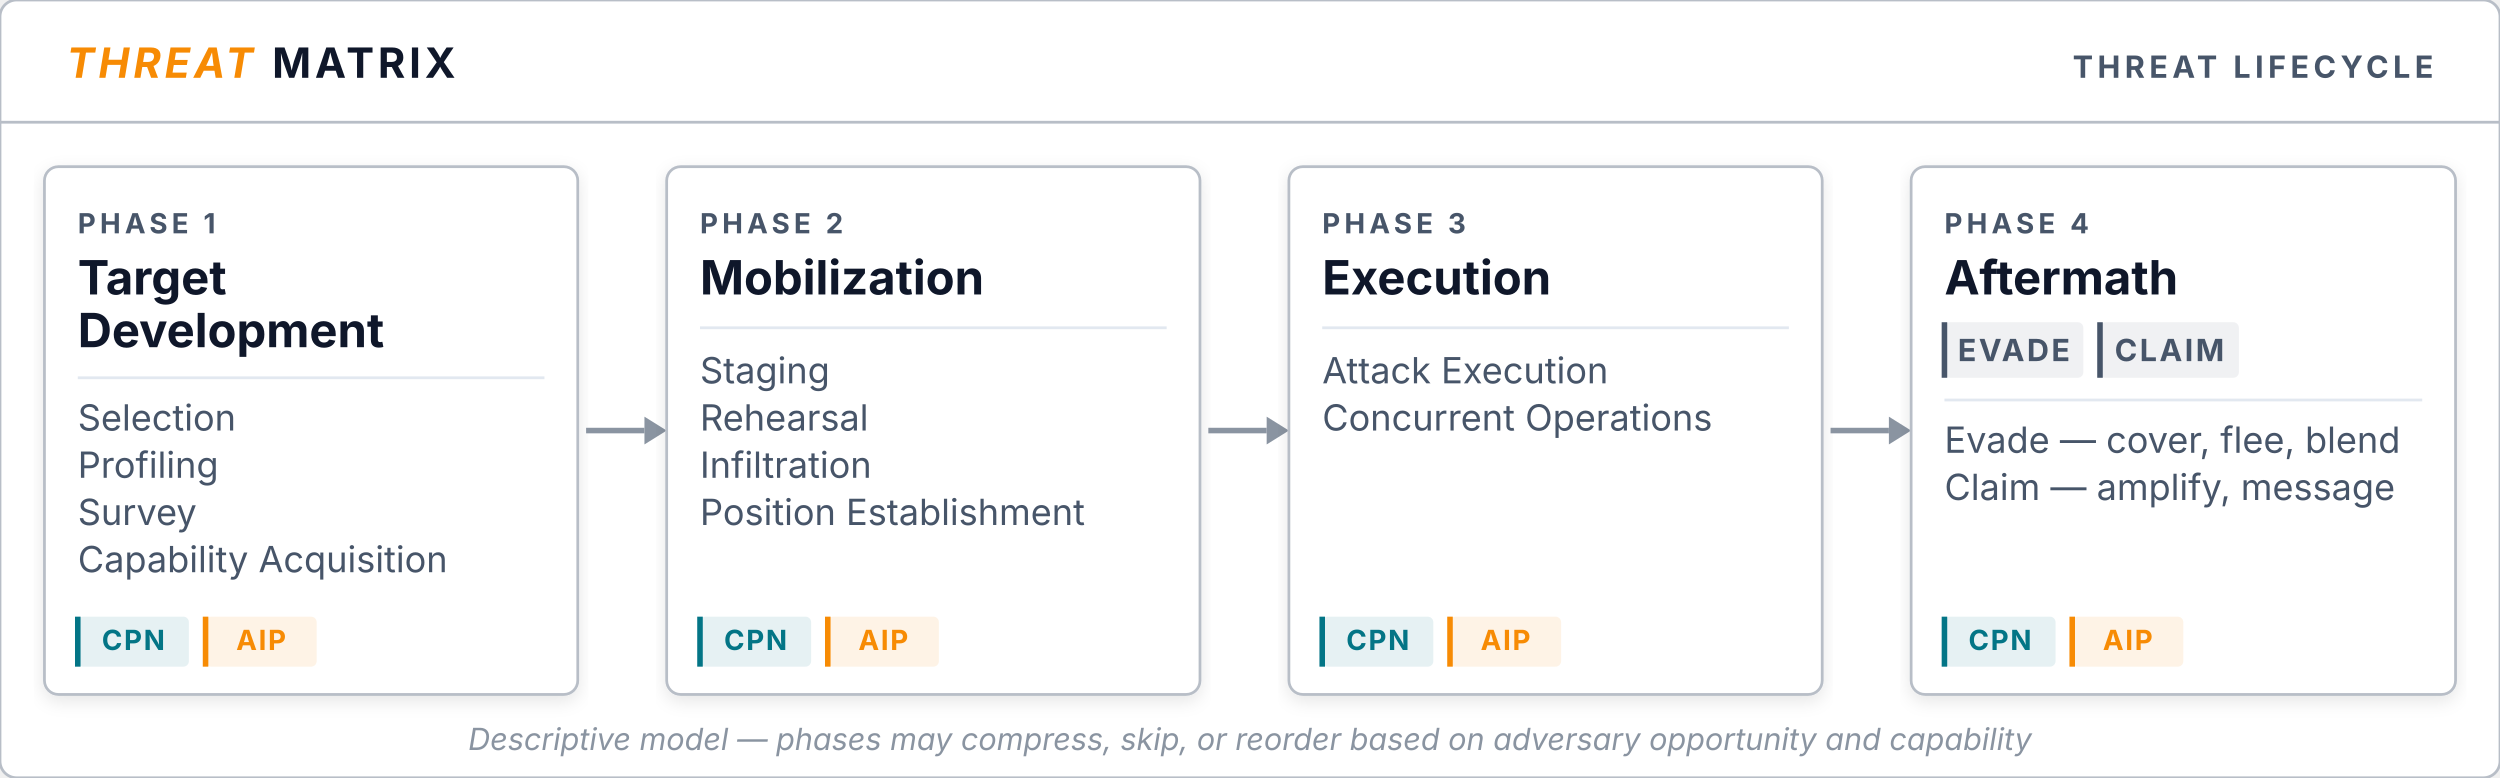
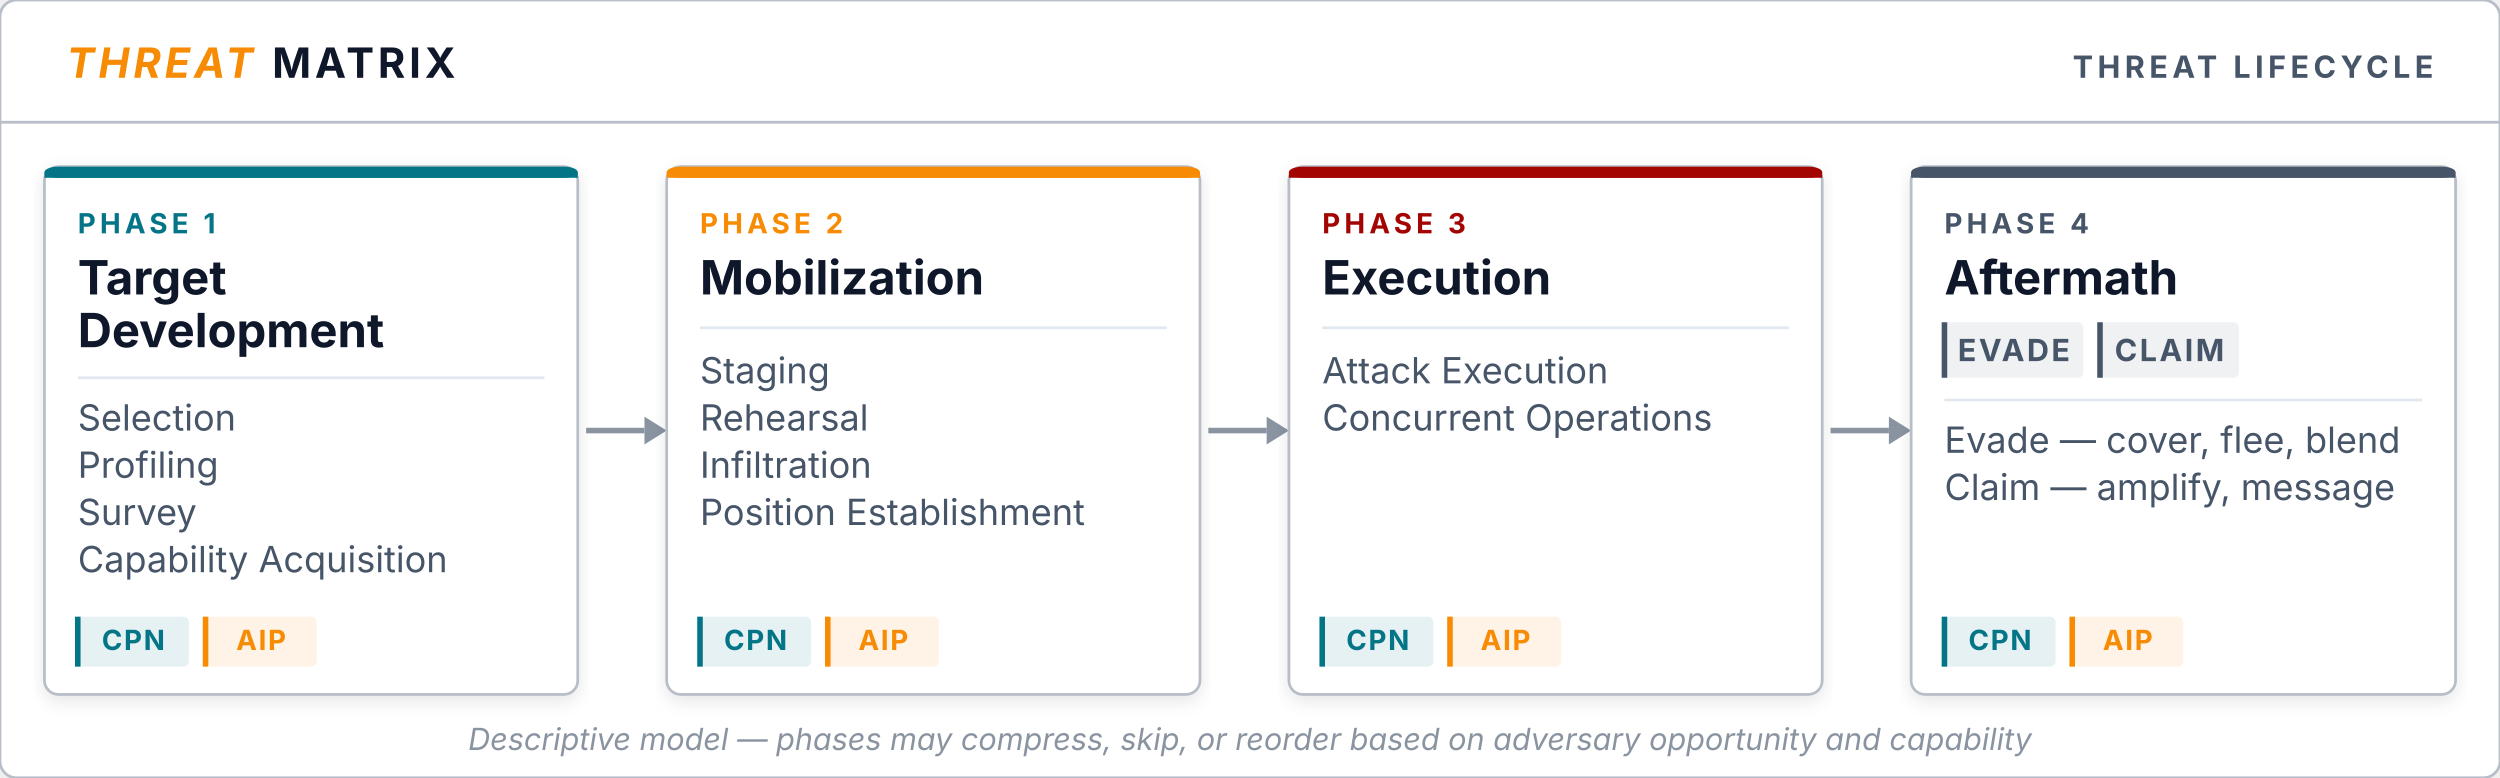
<svg xmlns="http://www.w3.org/2000/svg" viewBox="0 0 900 280" width="900" height="280" font-family="'IBM Plex Sans', system-ui, -apple-system, 'Segoe UI', sans-serif">
  <defs>
    <filter id="cardShadow" x="-2%" y="-5%" width="104%" height="115%">
      <feDropShadow dx="0" dy="2" stdDeviation="3" flood-color="#000000" flood-opacity="0.10" />
    </filter>
  </defs>
  <rect width="900" height="280" fill="#FFFFFF" rx="6" stroke="#B8BEC7" stroke-width="1" />
  <line x1="0" y1="44" x2="900" y2="44" stroke="#B8BEC7" stroke-width="1" />
  <text x="24" y="28" fill="#F78B04" font-size="15" font-weight="700" font-style="italic" letter-spacing="1.4">THREAT</text>
  <text x="98" y="28" fill="#0F172A" font-size="15" font-weight="700" letter-spacing="1.4">MATRIX</text>
  <text x="876" y="28" fill="#475569" font-size="11" font-weight="700" letter-spacing="1.6" text-anchor="end">THREAT LIFECYCLE</text>
  <rect x="16" y="60" width="192" height="190" fill="#FFFFFF" rx="5" stroke="#B8BEC7" stroke-width="1" filter="url(#cardShadow)" />
-   <text x="28" y="84" fill="#475569" font-size="10" font-weight="700" letter-spacing="1.5">PHASE 1</text>
+   <rect x="16" y="60" width="192" height="4" fill="#037586" rx="5" />
+   <rect x="16" y="62" width="192" height="2" fill="#037586" />
+   <text x="28" y="84" fill="#037586" font-size="10" font-weight="700" letter-spacing="1.5">PHASE 1</text>
  <text x="28" y="106" fill="#0F172A" font-size="17" font-weight="700">Target</text>
  <text x="28" y="125" fill="#0F172A" font-size="17" font-weight="700">Development</text>
  <line x1="28" y1="136" x2="196" y2="136" stroke="#E2E8F0" stroke-width="1" />
  <text x="28" y="155" fill="#475569" font-size="13">Selection</text>
  <text x="28" y="172" fill="#475569" font-size="13">Profiling</text>
  <text x="28" y="189" fill="#475569" font-size="13">Survey</text>
  <text x="28" y="206" fill="#475569" font-size="13">Capability Acquisition</text>
  <rect x="28" y="222" width="40" height="18" fill="rgba(3,117,134,0.10)" rx="2" />
  <line x1="28" y1="222" x2="28" y2="240" stroke="#037586" stroke-width="2" />
  <text x="48" y="234" fill="#037586" font-size="10" font-weight="700" letter-spacing=".06em" text-anchor="middle">CPN</text>
  <rect x="74" y="222" width="40" height="18" fill="rgba(247,139,4,0.10)" rx="2" />
  <line x1="74" y1="222" x2="74" y2="240" stroke="#F78B04" stroke-width="2" />
  <text x="94" y="234" fill="#F78B04" font-size="10" font-weight="700" letter-spacing=".06em" text-anchor="middle">AIP</text>
  <line x1="211" y1="155" x2="232" y2="155" stroke="#8A94A1" stroke-width="2" />
  <polygon points="232,150 240,155 232,160" fill="#8A94A1" />
  <rect x="240" y="60" width="192" height="190" fill="#FFFFFF" rx="5" stroke="#B8BEC7" stroke-width="1" filter="url(#cardShadow)" />
-   <text x="252" y="84" fill="#475569" font-size="10" font-weight="700" letter-spacing="1.5">PHASE 2</text>
+   <rect x="240" y="60" width="192" height="4" fill="#F78B04" rx="5" />
+   <rect x="240" y="62" width="192" height="2" fill="#F78B04" />
+   <text x="252" y="84" fill="#F78B04" font-size="10" font-weight="700" letter-spacing="1.5">PHASE 2</text>
  <text x="252" y="106" fill="#0F172A" font-size="17" font-weight="700">Mobilization</text>
  <line x1="252" y1="118" x2="420" y2="118" stroke="#E2E8F0" stroke-width="1" />
  <text x="252" y="138" fill="#475569" font-size="13">Staging</text>
  <text x="252" y="155" fill="#475569" font-size="13">Rehearsal</text>
  <text x="252" y="172" fill="#475569" font-size="13">Infiltration</text>
  <text x="252" y="189" fill="#475569" font-size="13">Position Establishment</text>
  <rect x="252" y="222" width="40" height="18" fill="rgba(3,117,134,0.10)" rx="2" />
  <line x1="252" y1="222" x2="252" y2="240" stroke="#037586" stroke-width="2" />
  <text x="272" y="234" fill="#037586" font-size="10" font-weight="700" letter-spacing=".06em" text-anchor="middle">CPN</text>
  <rect x="298" y="222" width="40" height="18" fill="rgba(247,139,4,0.10)" rx="2" />
  <line x1="298" y1="222" x2="298" y2="240" stroke="#F78B04" stroke-width="2" />
  <text x="318" y="234" fill="#F78B04" font-size="10" font-weight="700" letter-spacing=".06em" text-anchor="middle">AIP</text>
  <line x1="435" y1="155" x2="456" y2="155" stroke="#8A94A1" stroke-width="2" />
  <polygon points="456,150 464,155 456,160" fill="#8A94A1" />
  <rect x="464" y="60" width="192" height="190" fill="#FFFFFF" rx="5" stroke="#B8BEC7" stroke-width="1" filter="url(#cardShadow)" />
-   <text x="476" y="84" fill="#475569" font-size="10" font-weight="700" letter-spacing="1.5">PHASE 3</text>
+   <rect x="464" y="60" width="192" height="4" fill="#A30502" rx="5" />
+   <rect x="464" y="62" width="192" height="2" fill="#A30502" />
+   <text x="476" y="84" fill="#A30502" font-size="10" font-weight="700" letter-spacing="1.5">PHASE 3</text>
  <text x="476" y="106" fill="#0F172A" font-size="17" font-weight="700">Execution</text>
  <line x1="476" y1="118" x2="644" y2="118" stroke="#E2E8F0" stroke-width="1" />
  <text x="476" y="138" fill="#475569" font-size="13">Attack Execution</text>
  <text x="476" y="155" fill="#475569" font-size="13">Concurrent Operations</text>
  <rect x="476" y="222" width="40" height="18" fill="rgba(3,117,134,0.10)" rx="2" />
  <line x1="476" y1="222" x2="476" y2="240" stroke="#037586" stroke-width="2" />
  <text x="496" y="234" fill="#037586" font-size="10" font-weight="700" letter-spacing=".06em" text-anchor="middle">CPN</text>
  <rect x="522" y="222" width="40" height="18" fill="rgba(247,139,4,0.10)" rx="2" />
  <line x1="522" y1="222" x2="522" y2="240" stroke="#F78B04" stroke-width="2" />
  <text x="542" y="234" fill="#F78B04" font-size="10" font-weight="700" letter-spacing=".06em" text-anchor="middle">AIP</text>
  <line x1="659" y1="155" x2="680" y2="155" stroke="#8A94A1" stroke-width="2" />
  <polygon points="680,150 688,155 680,160" fill="#8A94A1" />
  <rect x="688" y="60" width="196" height="190" fill="#FFFFFF" rx="5" stroke="#B8BEC7" stroke-width="1" filter="url(#cardShadow)" />
+   <rect x="688" y="60" width="196" height="4" fill="#475569" rx="5" />
+   <rect x="688" y="62" width="196" height="2" fill="#475569" />
  <text x="700" y="84" fill="#475569" font-size="10" font-weight="700" letter-spacing="1.5">PHASE 4</text>
  <text x="700" y="106" fill="#0F172A" font-size="17" font-weight="700">Aftermath</text>
  <rect x="700" y="116" width="50" height="20" fill="rgba(71,85,105,0.08)" rx="2" />
  <line x1="700" y1="116" x2="700" y2="136" stroke="#475569" stroke-width="2" />
  <text x="725" y="130" fill="#475569" font-size="11" font-weight="700" letter-spacing=".08em" text-anchor="middle">EVADE</text>
  <rect x="756" y="116" width="50" height="20" fill="rgba(71,85,105,0.08)" rx="2" />
  <line x1="756" y1="116" x2="756" y2="136" stroke="#475569" stroke-width="2" />
  <text x="781" y="130" fill="#475569" font-size="11" font-weight="700" letter-spacing=".08em" text-anchor="middle">CLAIM</text>
  <line x1="700" y1="144" x2="872" y2="144" stroke="#E2E8F0" stroke-width="1" />
  <text x="700" y="163" fill="#475569" font-size="13">Evade — cover, flee, blend</text>
  <text x="700" y="180" fill="#475569" font-size="13">Claim — amplify, message</text>
  <rect x="700" y="222" width="40" height="18" fill="rgba(3,117,134,0.10)" rx="2" />
  <line x1="700" y1="222" x2="700" y2="240" stroke="#037586" stroke-width="2" />
  <text x="720" y="234" fill="#037586" font-size="10" font-weight="700" letter-spacing=".06em" text-anchor="middle">CPN</text>
  <rect x="746" y="222" width="40" height="18" fill="rgba(247,139,4,0.10)" rx="2" />
  <line x1="746" y1="222" x2="746" y2="240" stroke="#F78B04" stroke-width="2" />
  <text x="766" y="234" fill="#F78B04" font-size="10" font-weight="700" letter-spacing=".06em" text-anchor="middle">AIP</text>
  <text x="450" y="270" fill="#8A94A1" font-size="11" text-anchor="middle" font-style="italic">Descriptive model — phases may compress, skip, or reorder based on adversary opportunity and capability</text>
</svg>
